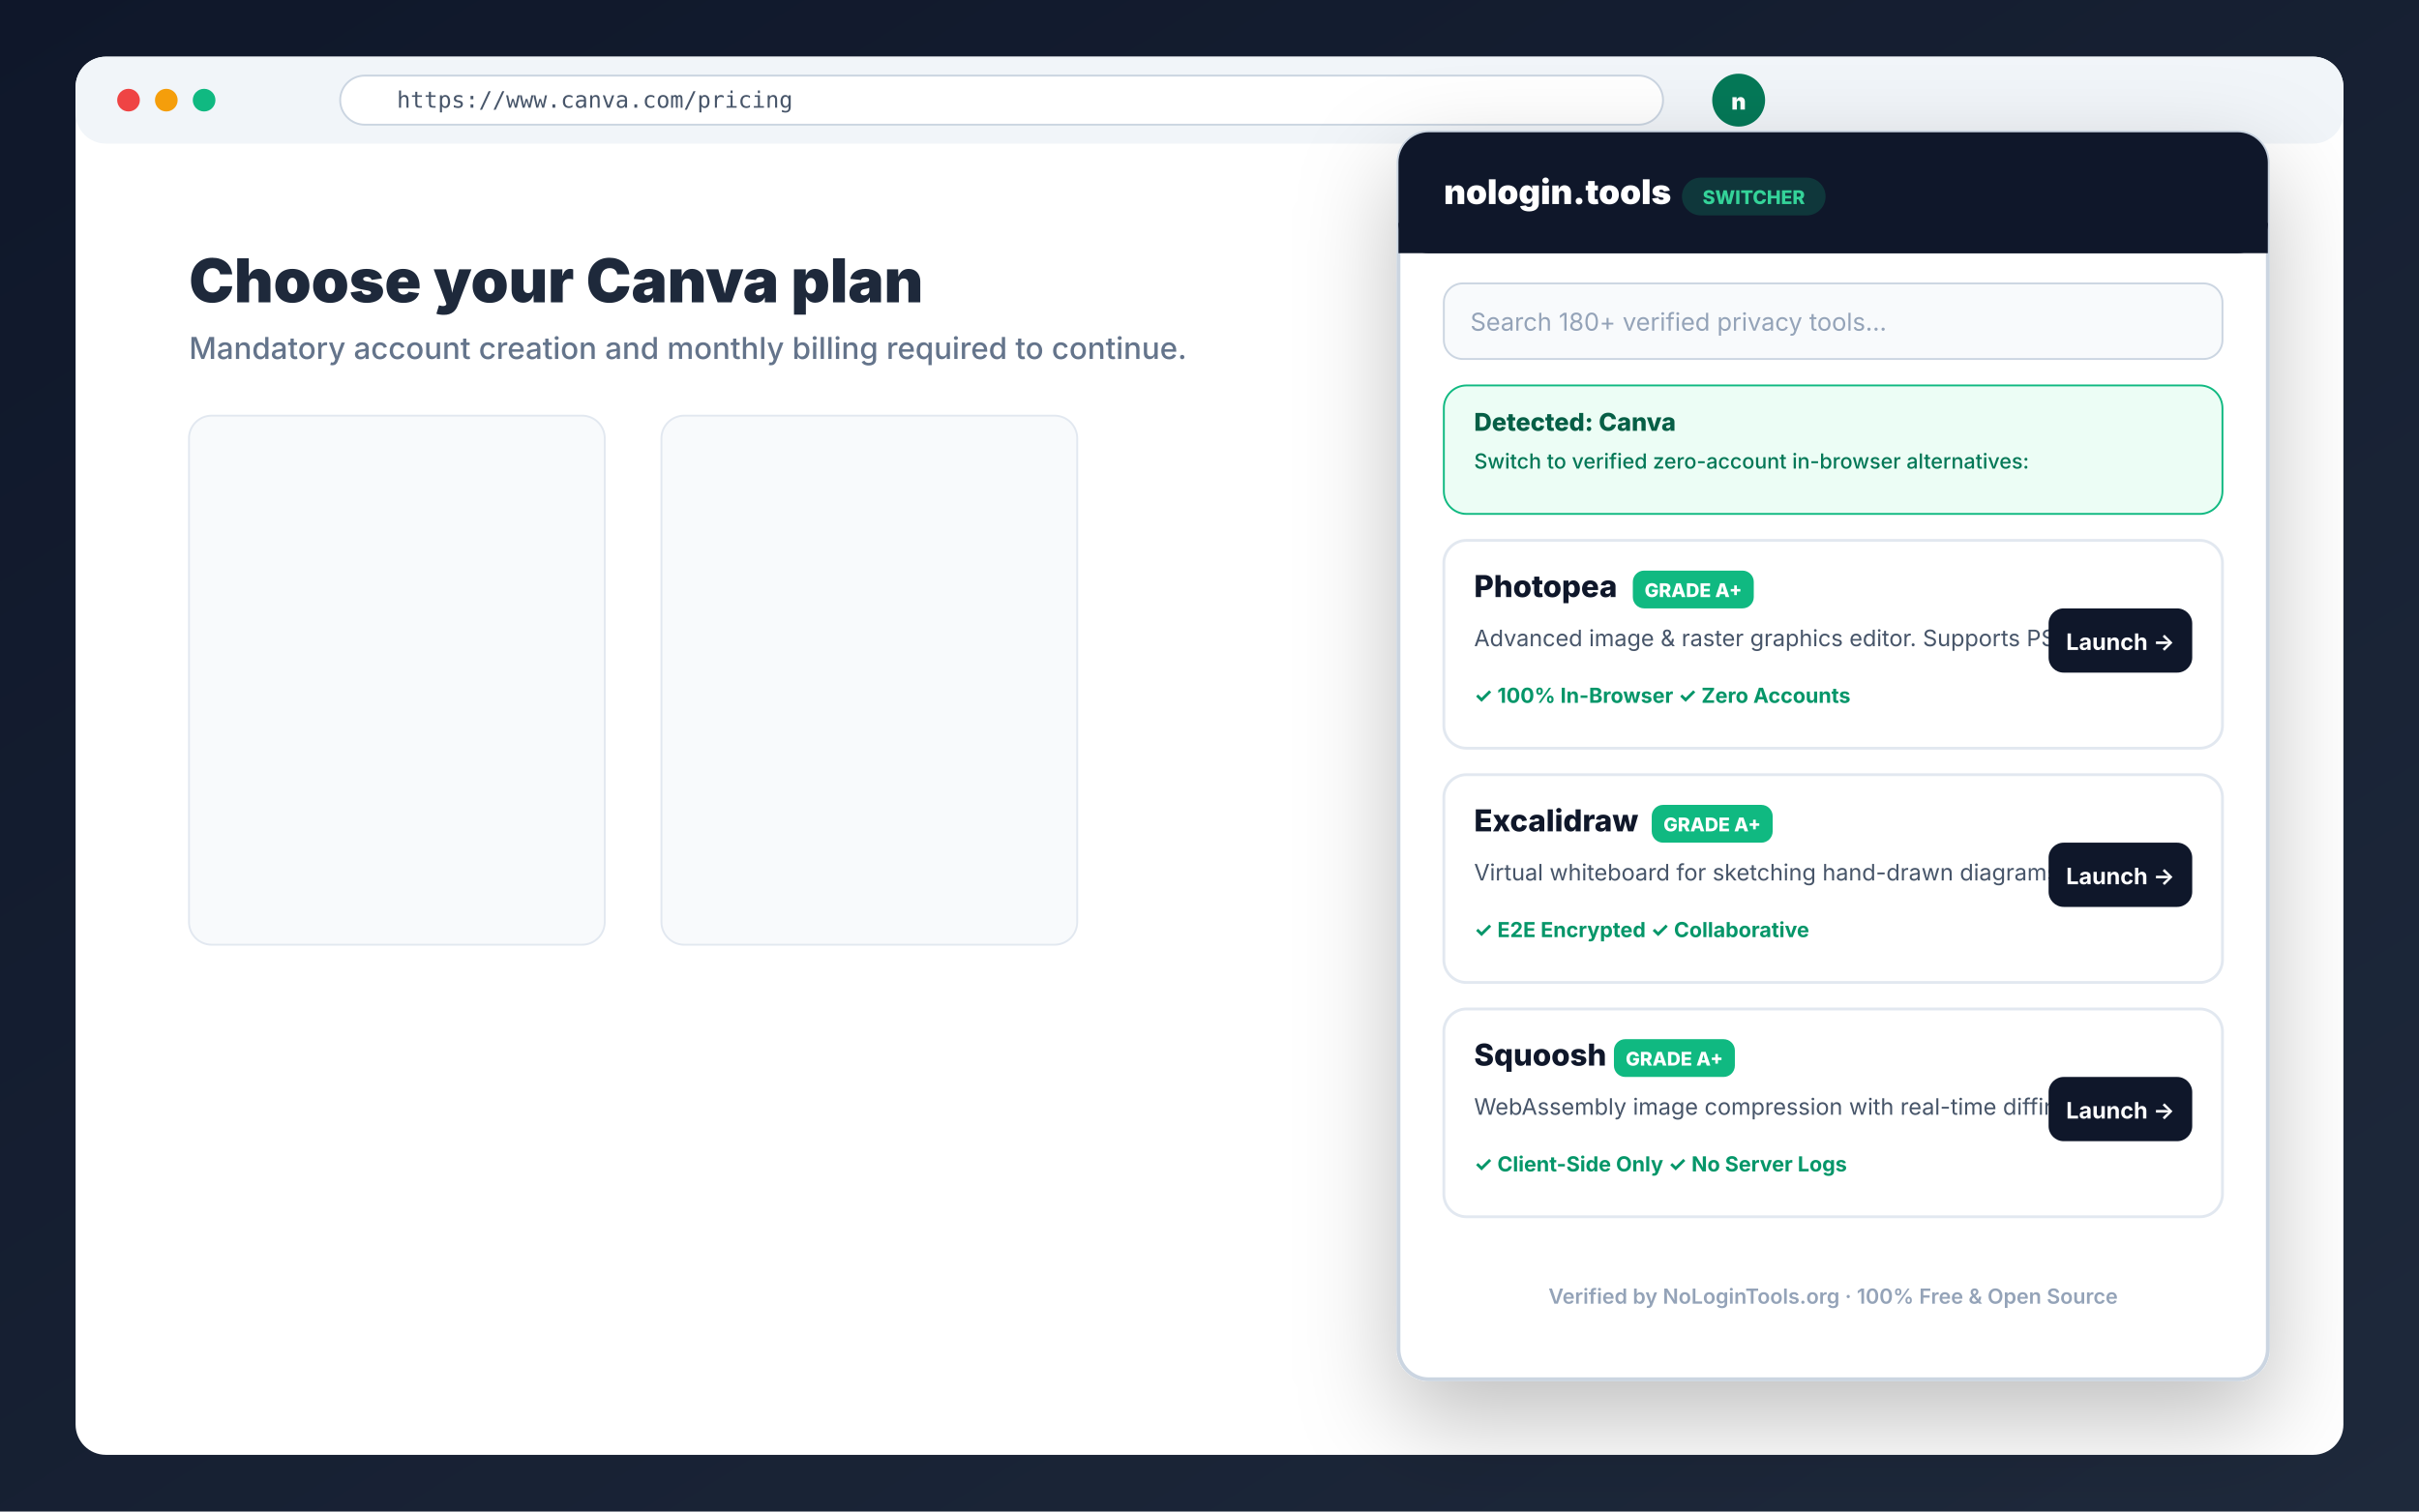
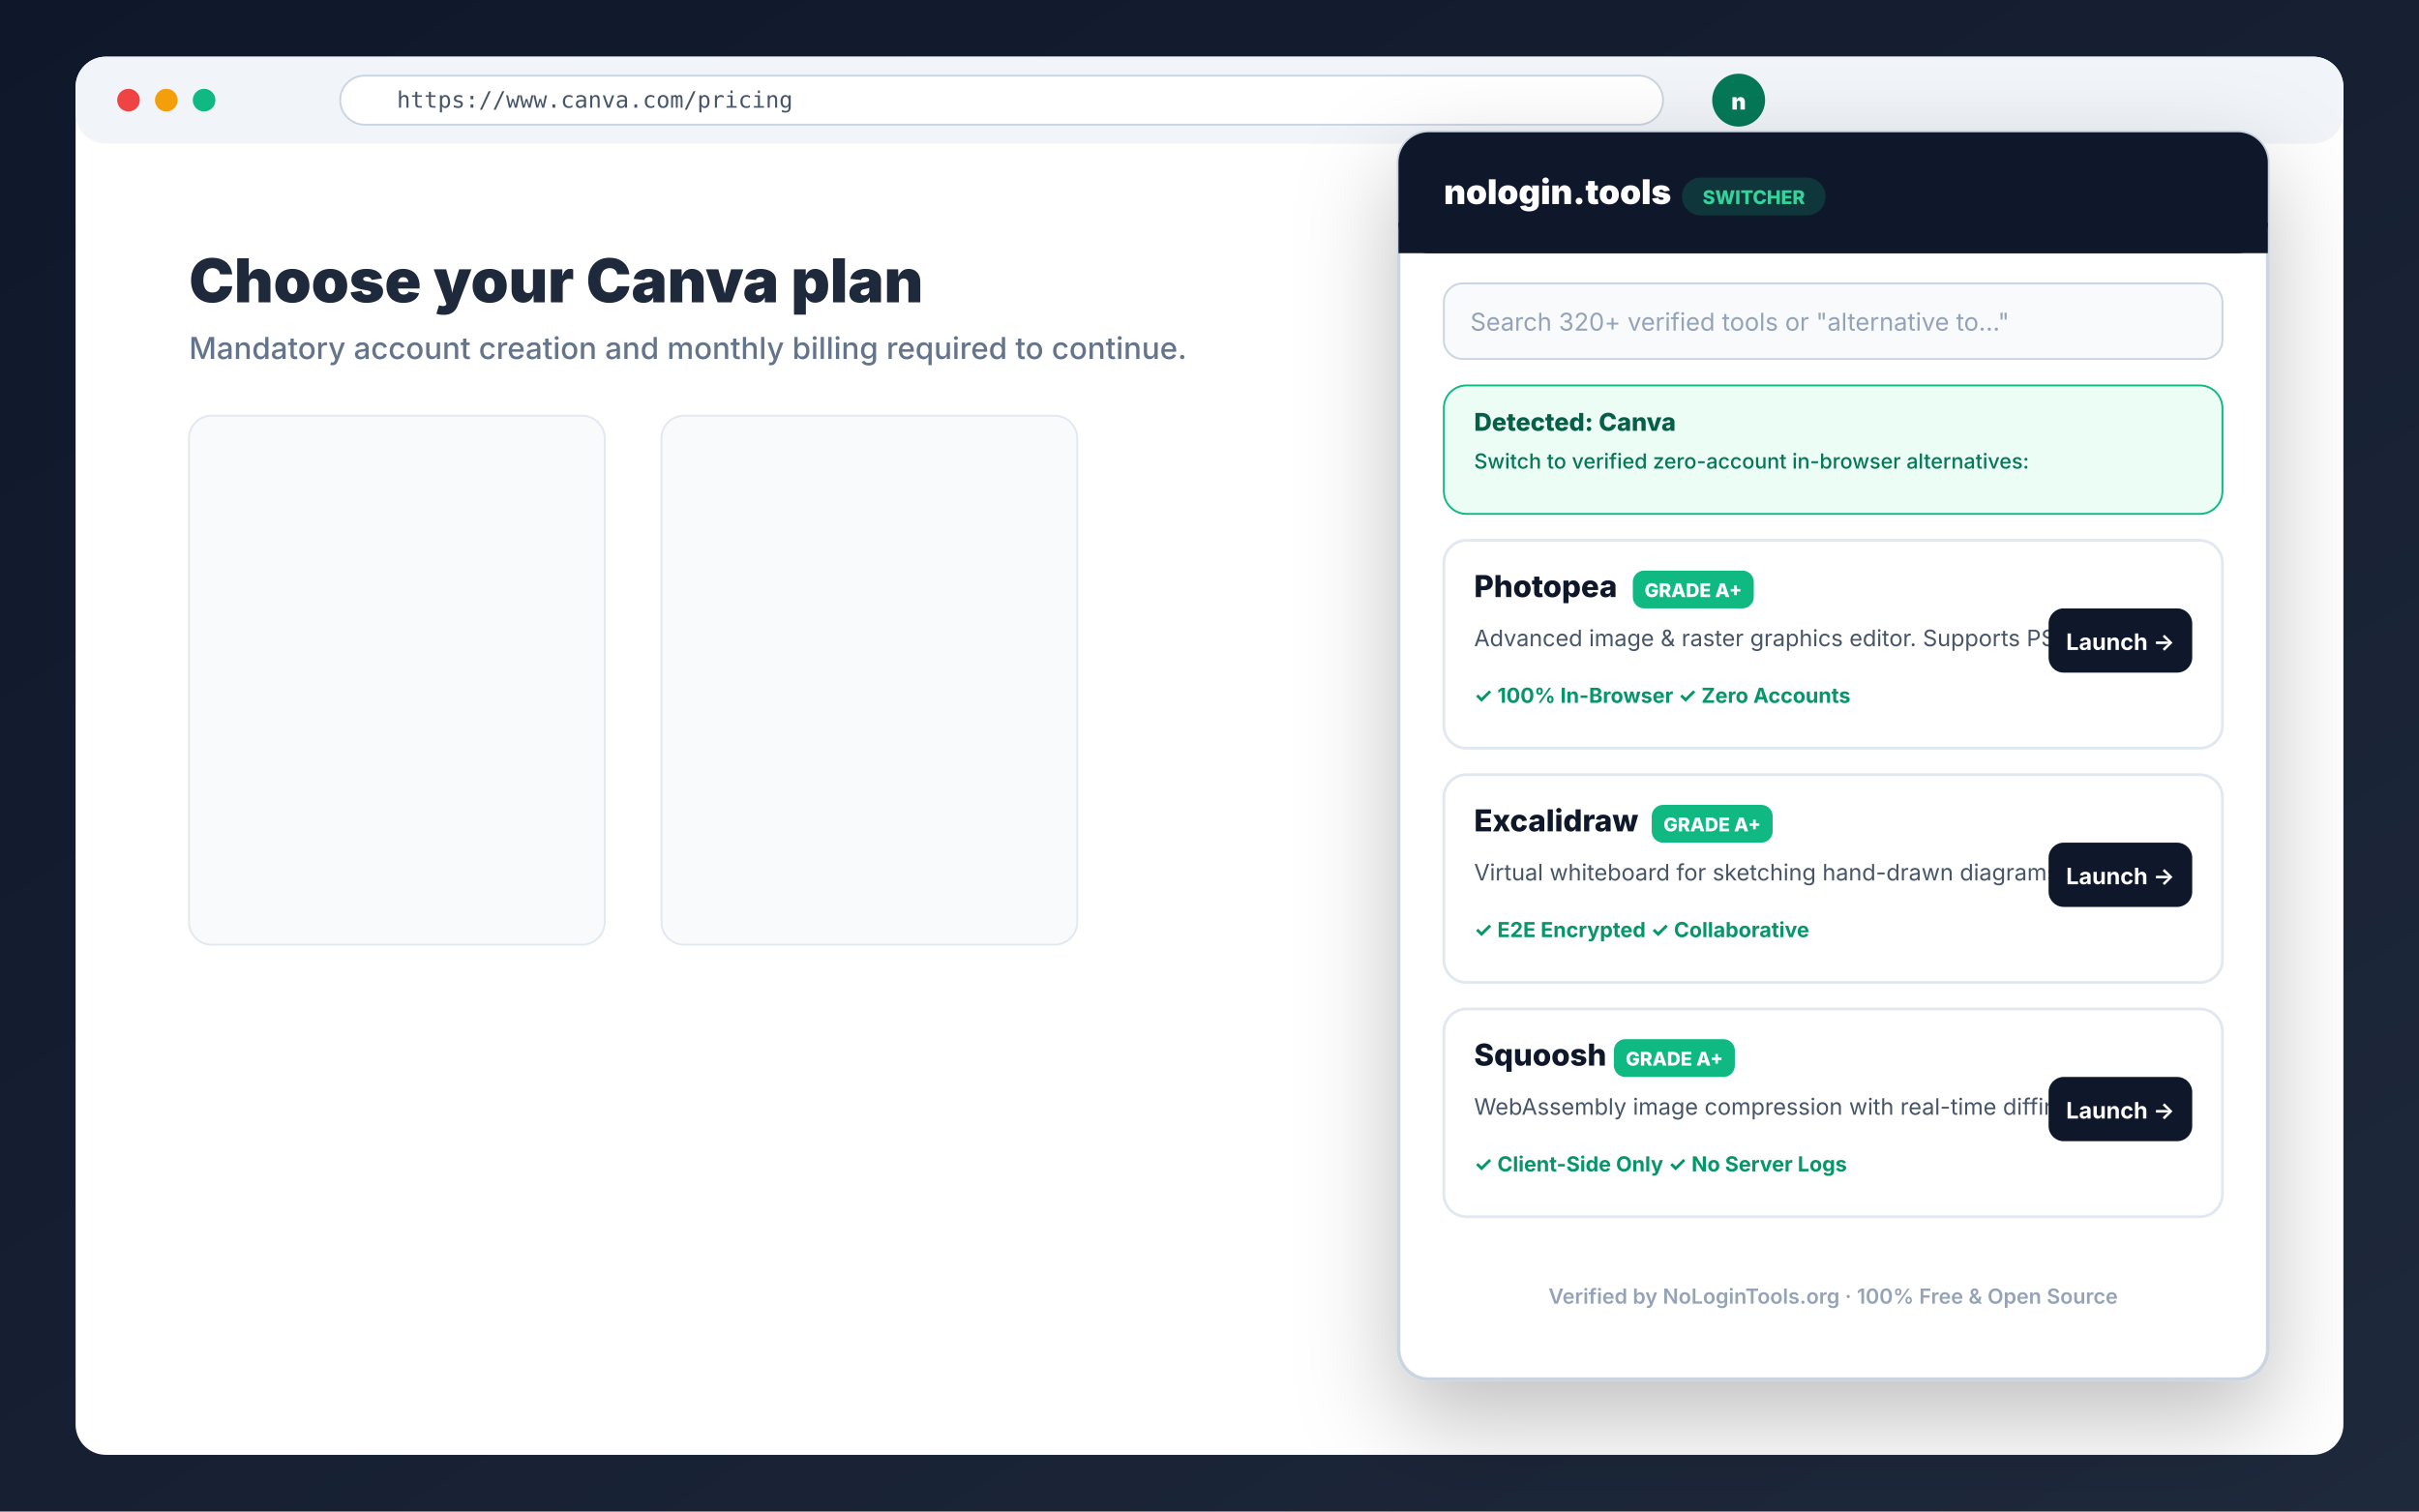
<svg xmlns="http://www.w3.org/2000/svg" width="1280" height="800" viewBox="0 0 1280 800" fill="none">
  <defs>
    <linearGradient id="scBg" x1="0%" y1="0%" x2="100%" y2="100%">
      <stop offset="0%" stop-color="#0f172a" />
      <stop offset="100%" stop-color="#1e293b" />
    </linearGradient>
  </defs>
  <rect width="1280" height="800" fill="url(#scBg)" />
  <rect x="40" y="30" width="1200" height="740" rx="16" fill="#ffffff" />
  <rect x="40" y="30" width="1200" height="46" rx="16" fill="#f1f5f9" />
  <circle cx="68" cy="53" r="6" fill="#ef4444" />
  <circle cx="88" cy="53" r="6" fill="#f59e0b" />
  <circle cx="108" cy="53" r="6" fill="#10b981" />
  <rect x="180" y="40" width="700" height="26" rx="13" fill="#ffffff" stroke="#cbd5e1" />
  <text x="210" y="57" font-family="monospace" font-size="12" fill="#475569">https://www.canva.com/pricing</text>
  <circle cx="920" cy="53" r="14" fill="#047857" />
  <text x="920" y="58" font-family="-apple-system, sans-serif" font-weight="900" font-size="12" fill="#ffffff" text-anchor="middle">n</text>
  <g transform="translate(100, 130)">
    <text x="0" y="30" font-family="-apple-system, sans-serif" font-weight="900" font-size="32" fill="#1e293b">Choose your Canva plan</text>
    <text x="0" y="60" font-family="-apple-system, sans-serif" font-weight="500" font-size="16" fill="#64748b">Mandatory account creation and monthly billing required to continue.</text>
    <rect x="0" y="90" width="220" height="280" rx="12" fill="#f8fafc" stroke="#e2e8f0" />
    <rect x="250" y="90" width="220" height="280" rx="12" fill="#f8fafc" stroke="#e2e8f0" />
  </g>
  <g transform="translate(740, 70)">
    <rect width="460" height="660" rx="16" fill="#ffffff" stroke="#cbd5e1" stroke-width="2" filter="drop-shadow(0 20px 25px rgba(0,0,0,0.25))" />
    <rect width="460" height="64" rx="16" fill="#0f172a" />
    <rect y="48" width="460" height="16" fill="#0f172a" />
    <text x="24" y="38" font-family="-apple-system, sans-serif" font-weight="900" font-size="18" fill="#ffffff">nologin.tools</text>
    <rect x="150" y="24" width="76" height="20" rx="10" fill="#10b981" fill-opacity="0.2" />
    <text x="188" y="38" font-family="-apple-system, sans-serif" font-weight="800" font-size="10" fill="#34d399" text-anchor="middle">SWITCHER</text>
    <g transform="translate(24, 80)">
      <rect width="412" height="40" rx="10" fill="#f8fafc" stroke="#cbd5e1" />
-       <text x="14" y="25" font-family="-apple-system, sans-serif" font-size="13" fill="#94a3b8">Search 180+ verified privacy tools...</text>
+       <text x="14" y="25" font-family="-apple-system, sans-serif" font-size="13" fill="#94a3b8">Search 320+ verified tools or "alternative to..."</text>
    </g>
    <g transform="translate(24, 134)">
      <rect width="412" height="68" rx="12" fill="#ecfdf5" stroke="#10b981" />
      <text x="16" y="24" font-family="-apple-system, sans-serif" font-weight="800" font-size="13" fill="#065f46">Detected: Canva</text>
      <text x="16" y="44" font-family="-apple-system, sans-serif" font-weight="500" font-size="11" fill="#047857">Switch to verified zero-account in-browser alternatives:</text>
    </g>
    <g transform="translate(24, 216)">
      <rect width="412" height="110" rx="12" fill="#ffffff" stroke="#e2e8f0" stroke-width="1.5" />
      <text x="16" y="30" font-family="-apple-system, sans-serif" font-weight="800" font-size="16" fill="#0f172a">Photopea</text>
      <rect x="100" y="16" width="64" height="20" rx="6" fill="#10b981" />
      <text x="132" y="30" font-family="-apple-system, sans-serif" font-weight="800" font-size="10" fill="#ffffff" text-anchor="middle">GRADE A+</text>
      <text x="16" y="56" font-family="-apple-system, sans-serif" font-size="12" fill="#475569">Advanced image &amp; raster graphics editor. Supports PSD, XCF.</text>
      <text x="16" y="86" font-family="-apple-system, sans-serif" font-weight="700" font-size="11" fill="#059669">✓ 100% In-Browser  ✓ Zero Accounts</text>
      <rect x="320" y="36" width="76" height="34" rx="8" fill="#0f172a" />
      <text x="358" y="58" font-family="-apple-system, sans-serif" font-weight="700" font-size="12" fill="#ffffff" text-anchor="middle">Launch →</text>
    </g>
    <g transform="translate(24, 340)">
      <rect width="412" height="110" rx="12" fill="#ffffff" stroke="#e2e8f0" stroke-width="1.5" />
      <text x="16" y="30" font-family="-apple-system, sans-serif" font-weight="800" font-size="16" fill="#0f172a">Excalidraw</text>
      <rect x="110" y="16" width="64" height="20" rx="6" fill="#10b981" />
      <text x="142" y="30" font-family="-apple-system, sans-serif" font-weight="800" font-size="10" fill="#ffffff" text-anchor="middle">GRADE A+</text>
      <text x="16" y="56" font-family="-apple-system, sans-serif" font-size="12" fill="#475569">Virtual whiteboard for sketching hand-drawn diagrams.</text>
      <text x="16" y="86" font-family="-apple-system, sans-serif" font-weight="700" font-size="11" fill="#059669">✓ E2E Encrypted  ✓ Collaborative</text>
      <rect x="320" y="36" width="76" height="34" rx="8" fill="#0f172a" />
      <text x="358" y="58" font-family="-apple-system, sans-serif" font-weight="700" font-size="12" fill="#ffffff" text-anchor="middle">Launch →</text>
    </g>
    <g transform="translate(24, 464)">
      <rect width="412" height="110" rx="12" fill="#ffffff" stroke="#e2e8f0" stroke-width="1.5" />
      <text x="16" y="30" font-family="-apple-system, sans-serif" font-weight="800" font-size="16" fill="#0f172a">Squoosh</text>
      <rect x="90" y="16" width="64" height="20" rx="6" fill="#10b981" />
      <text x="122" y="30" font-family="-apple-system, sans-serif" font-weight="800" font-size="10" fill="#ffffff" text-anchor="middle">GRADE A+</text>
      <text x="16" y="56" font-family="-apple-system, sans-serif" font-size="12" fill="#475569">WebAssembly image compression with real-time diffing.</text>
      <text x="16" y="86" font-family="-apple-system, sans-serif" font-weight="700" font-size="11" fill="#059669">✓ Client-Side Only  ✓ No Server Logs</text>
      <rect x="320" y="36" width="76" height="34" rx="8" fill="#0f172a" />
      <text x="358" y="58" font-family="-apple-system, sans-serif" font-weight="700" font-size="12" fill="#ffffff" text-anchor="middle">Launch →</text>
    </g>
    <text x="230" y="620" font-family="-apple-system, sans-serif" font-weight="600" font-size="11" fill="#94a3b8" text-anchor="middle">Verified by NoLoginTools.org · 100% Free &amp; Open Source</text>
  </g>
</svg>
